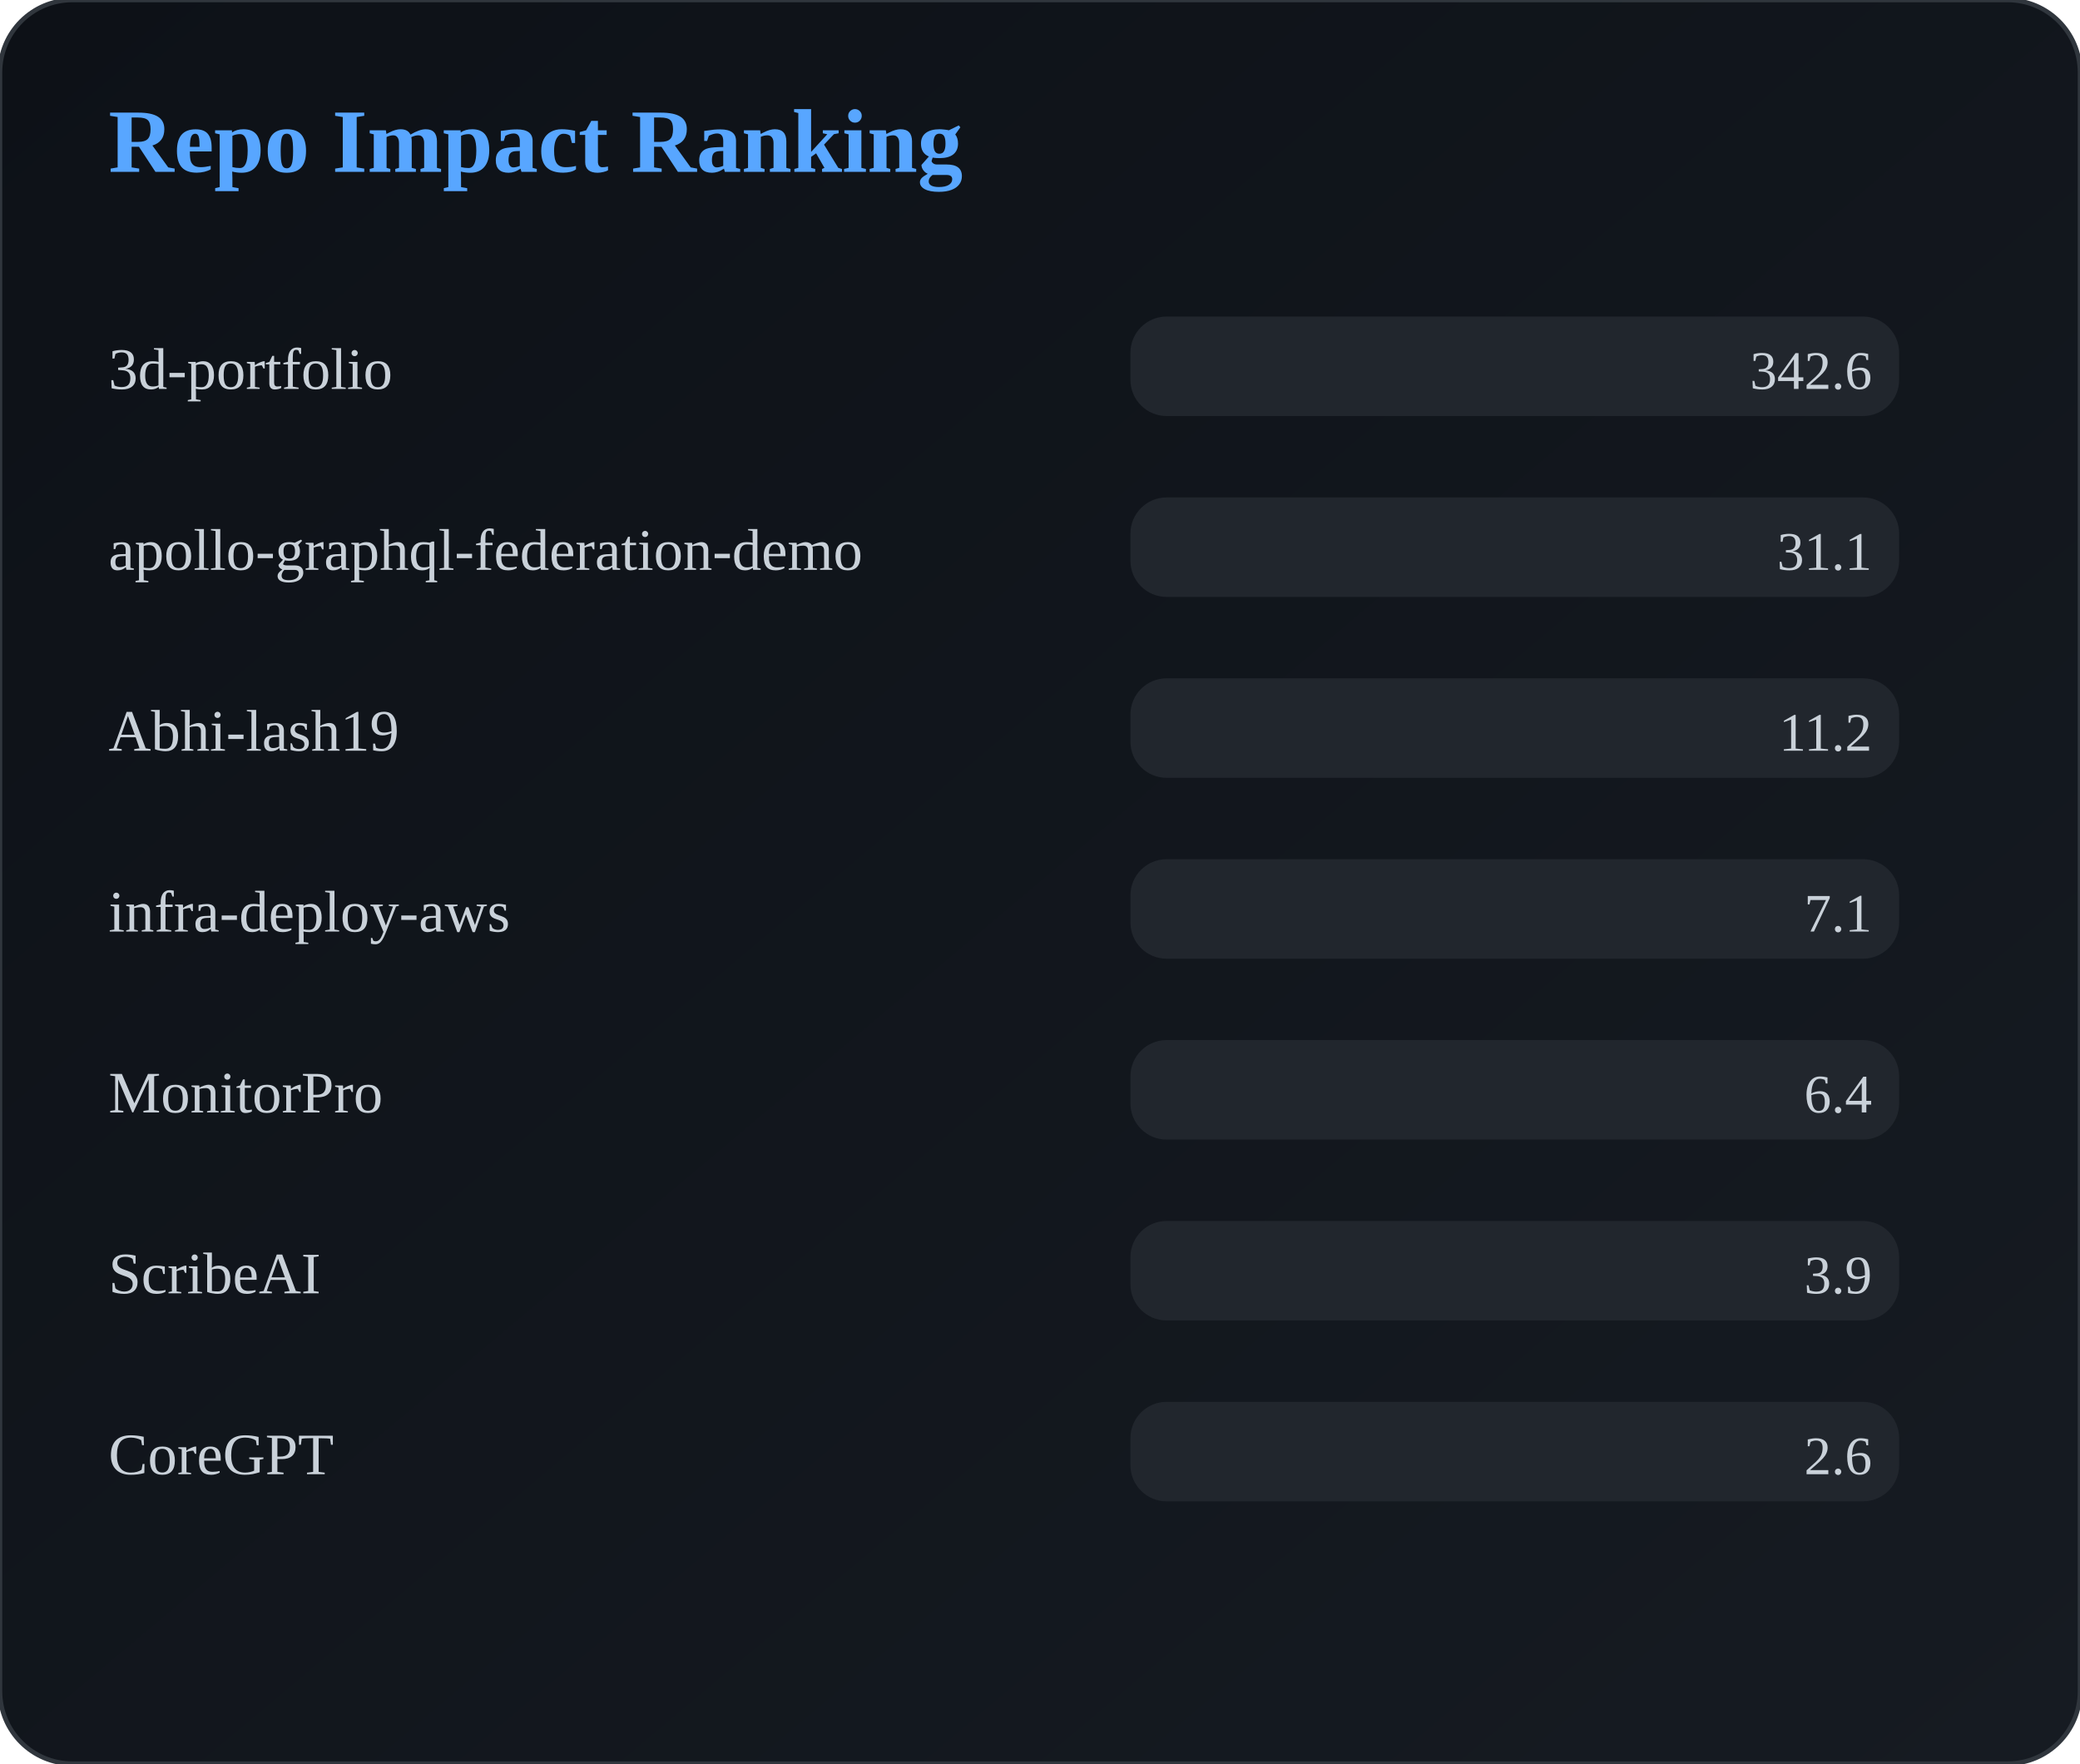
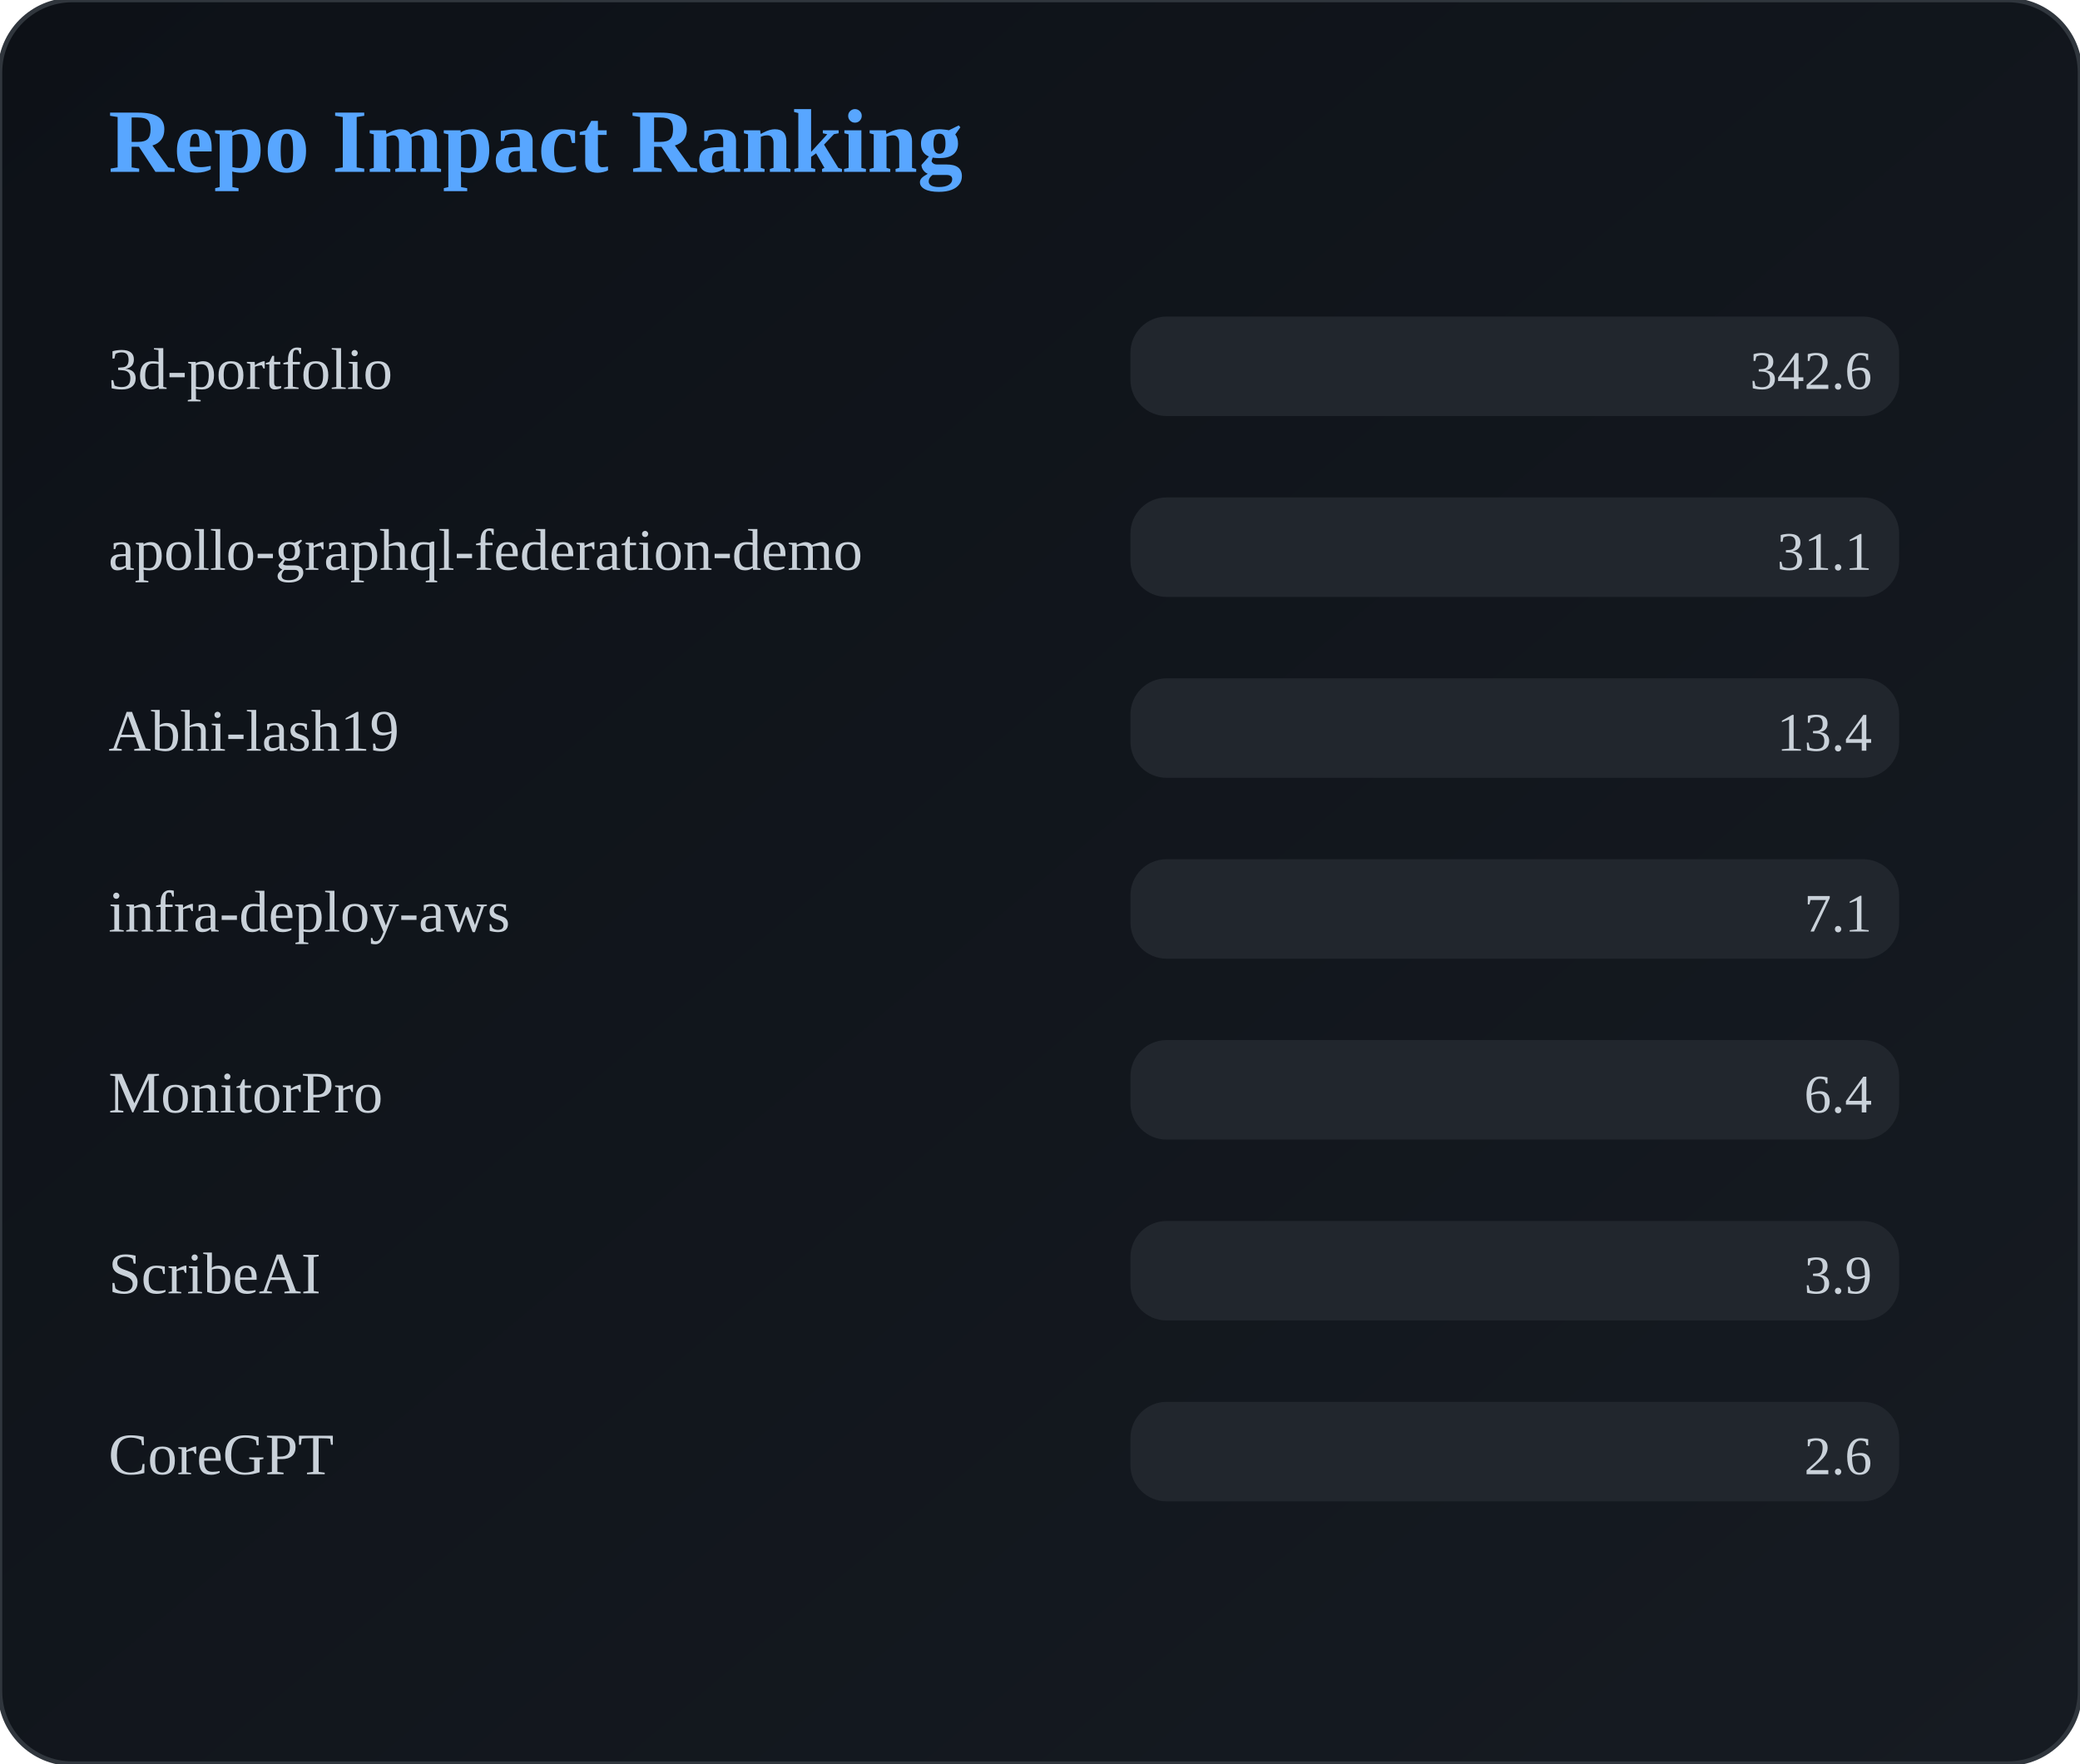
<svg xmlns="http://www.w3.org/2000/svg" width="100%" viewBox="0 0 460 390">
  <defs>
    <linearGradient id="cardBg" x1="0" y1="0" x2="1" y2="1">
      <stop offset="0%" stop-color="#0d1117" />
      <stop offset="100%" stop-color="#161b22" />
    </linearGradient>
  </defs>
  <rect width="100%" height="100%" rx="16" fill="url(#cardBg)" stroke="#30363d" />
  <text x="24" y="38" fill="#58a6ff" font-size="20" font-weight="600">
        Repo Impact Ranking
    </text>
  <text x="24" y="86" fill="#c9d1d9" font-size="13">
                3d-portfolio
            </text>
  <rect x="250" y="70" width="170" height="22" rx="8" fill="#21262d" />
  <rect x="250" y="70" width="0" height="22" rx="8" fill="#58a6ff">
    <animate attributeName="width" from="0" to="170" dur="0.8s" fill="freeze" />
  </rect>
  <text x="414" y="86" fill="#c9d1d9" font-size="12" text-anchor="end">
                342.6
            </text>
  <text x="24" y="126" fill="#c9d1d9" font-size="13">
                apollo-graphql-federation-demo
            </text>
  <rect x="250" y="110" width="170" height="22" rx="8" fill="#21262d" />
  <rect x="250" y="110" width="0" height="22" rx="8" fill="#58a6ff">
    <animate attributeName="width" from="0" to="15.449" dur="0.8s" fill="freeze" />
  </rect>
  <text x="414" y="126" fill="#c9d1d9" font-size="12" text-anchor="end">
                31.1
            </text>
  <text x="24" y="166" fill="#c9d1d9" font-size="13">
                Abhi-lash19
            </text>
  <rect x="250" y="150" width="170" height="22" rx="8" fill="#21262d" />
  <rect x="250" y="150" width="0" height="22" rx="8" fill="#58a6ff">
-     <animate attributeName="width" from="0" to="5.558" dur="0.8s" fill="freeze" />
+     <animate attributeName="width" from="0" to="6.645" dur="0.8s" fill="freeze" />
  </rect>
  <text x="414" y="166" fill="#c9d1d9" font-size="12" text-anchor="end">
-                 11.2
+                 13.4
            </text>
  <text x="24" y="206" fill="#c9d1d9" font-size="13">
                infra-deploy-aws
            </text>
  <rect x="250" y="190" width="170" height="22" rx="8" fill="#21262d" />
  <rect x="250" y="190" width="0" height="22" rx="8" fill="#58a6ff">
    <animate attributeName="width" from="0" to="3.524" dur="0.8s" fill="freeze" />
  </rect>
  <text x="414" y="206" fill="#c9d1d9" font-size="12" text-anchor="end">
                7.1
            </text>
  <text x="24" y="246" fill="#c9d1d9" font-size="13">
                MonitorPro
            </text>
  <rect x="250" y="230" width="170" height="22" rx="8" fill="#21262d" />
  <rect x="250" y="230" width="0" height="22" rx="8" fill="#58a6ff">
    <animate attributeName="width" from="0" to="3.156" dur="0.8s" fill="freeze" />
  </rect>
  <text x="414" y="246" fill="#c9d1d9" font-size="12" text-anchor="end">
                6.4
            </text>
  <text x="24" y="286" fill="#c9d1d9" font-size="13">
                ScribeAI
            </text>
  <rect x="250" y="270" width="170" height="22" rx="8" fill="#21262d" />
  <rect x="250" y="270" width="0" height="22" rx="8" fill="#58a6ff">
    <animate attributeName="width" from="0" to="1.955" dur="0.8s" fill="freeze" />
  </rect>
  <text x="414" y="286" fill="#c9d1d9" font-size="12" text-anchor="end">
                3.9
            </text>
  <text x="24" y="326" fill="#c9d1d9" font-size="13">
                CoreGPT
            </text>
  <rect x="250" y="310" width="170" height="22" rx="8" fill="#21262d" />
  <rect x="250" y="310" width="0" height="22" rx="8" fill="#58a6ff">
    <animate attributeName="width" from="0" to="1.275" dur="0.8s" fill="freeze" />
  </rect>
  <text x="414" y="326" fill="#c9d1d9" font-size="12" text-anchor="end">
                2.6
            </text>
</svg>
